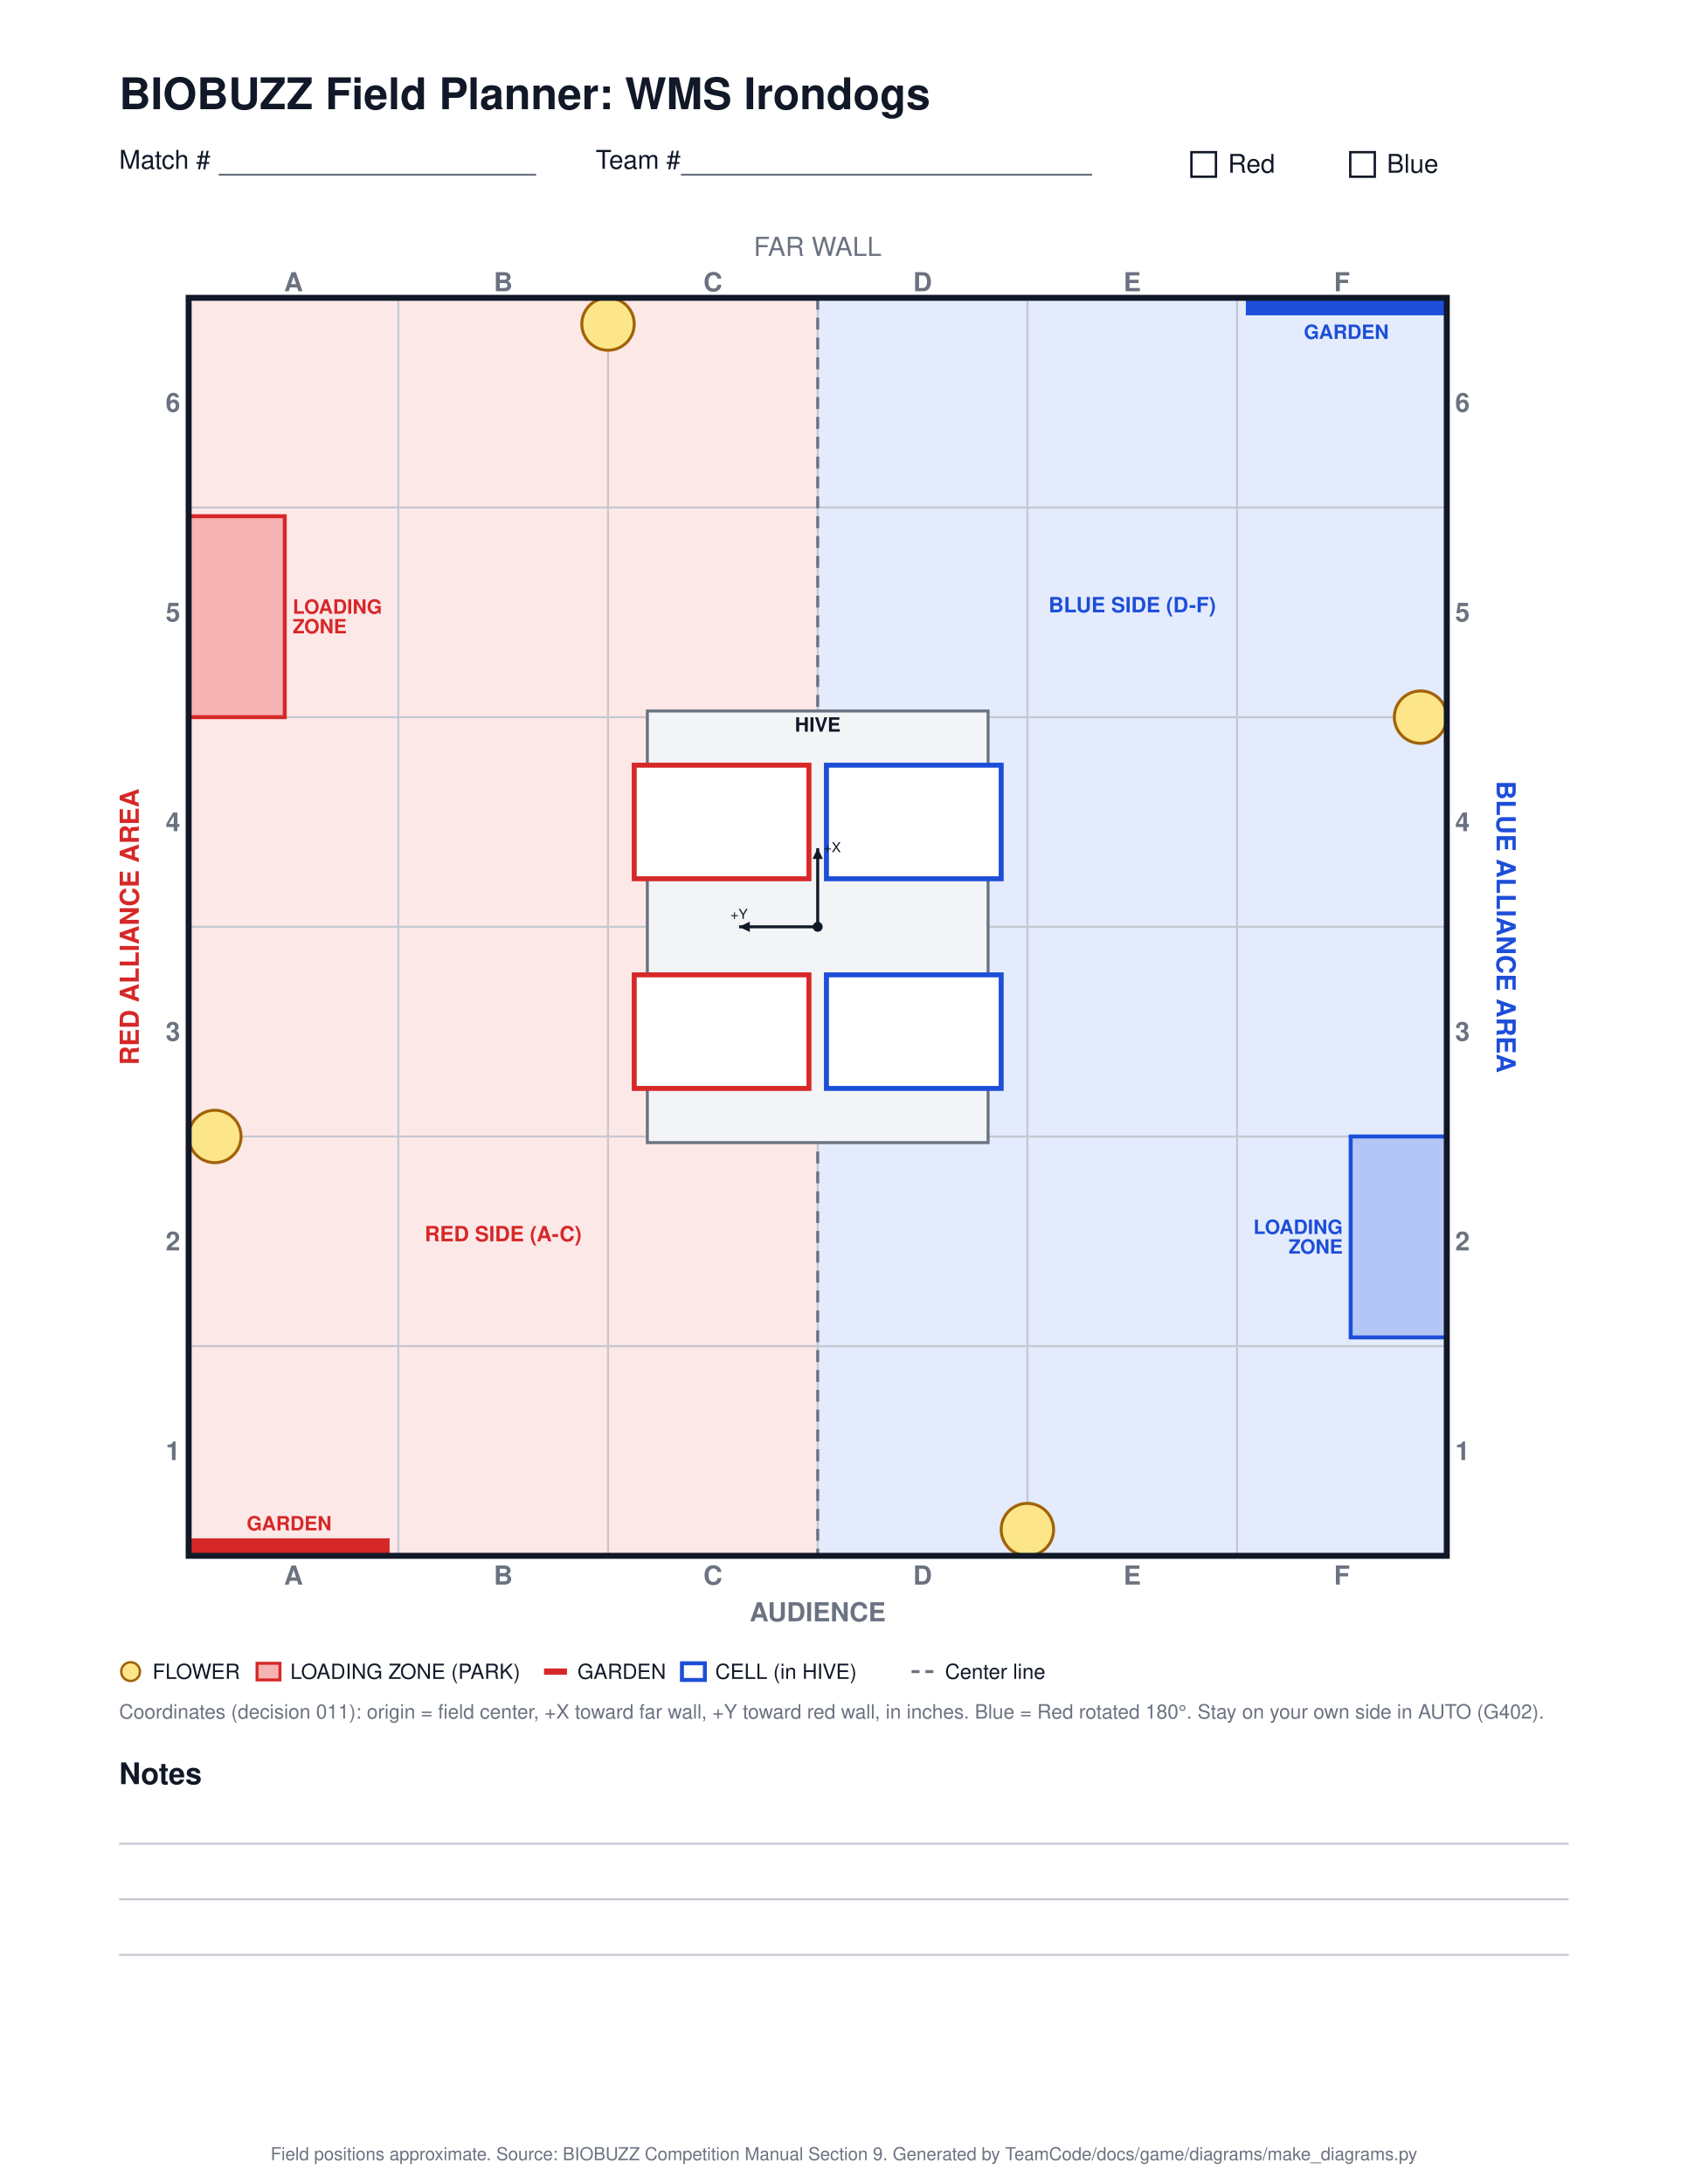
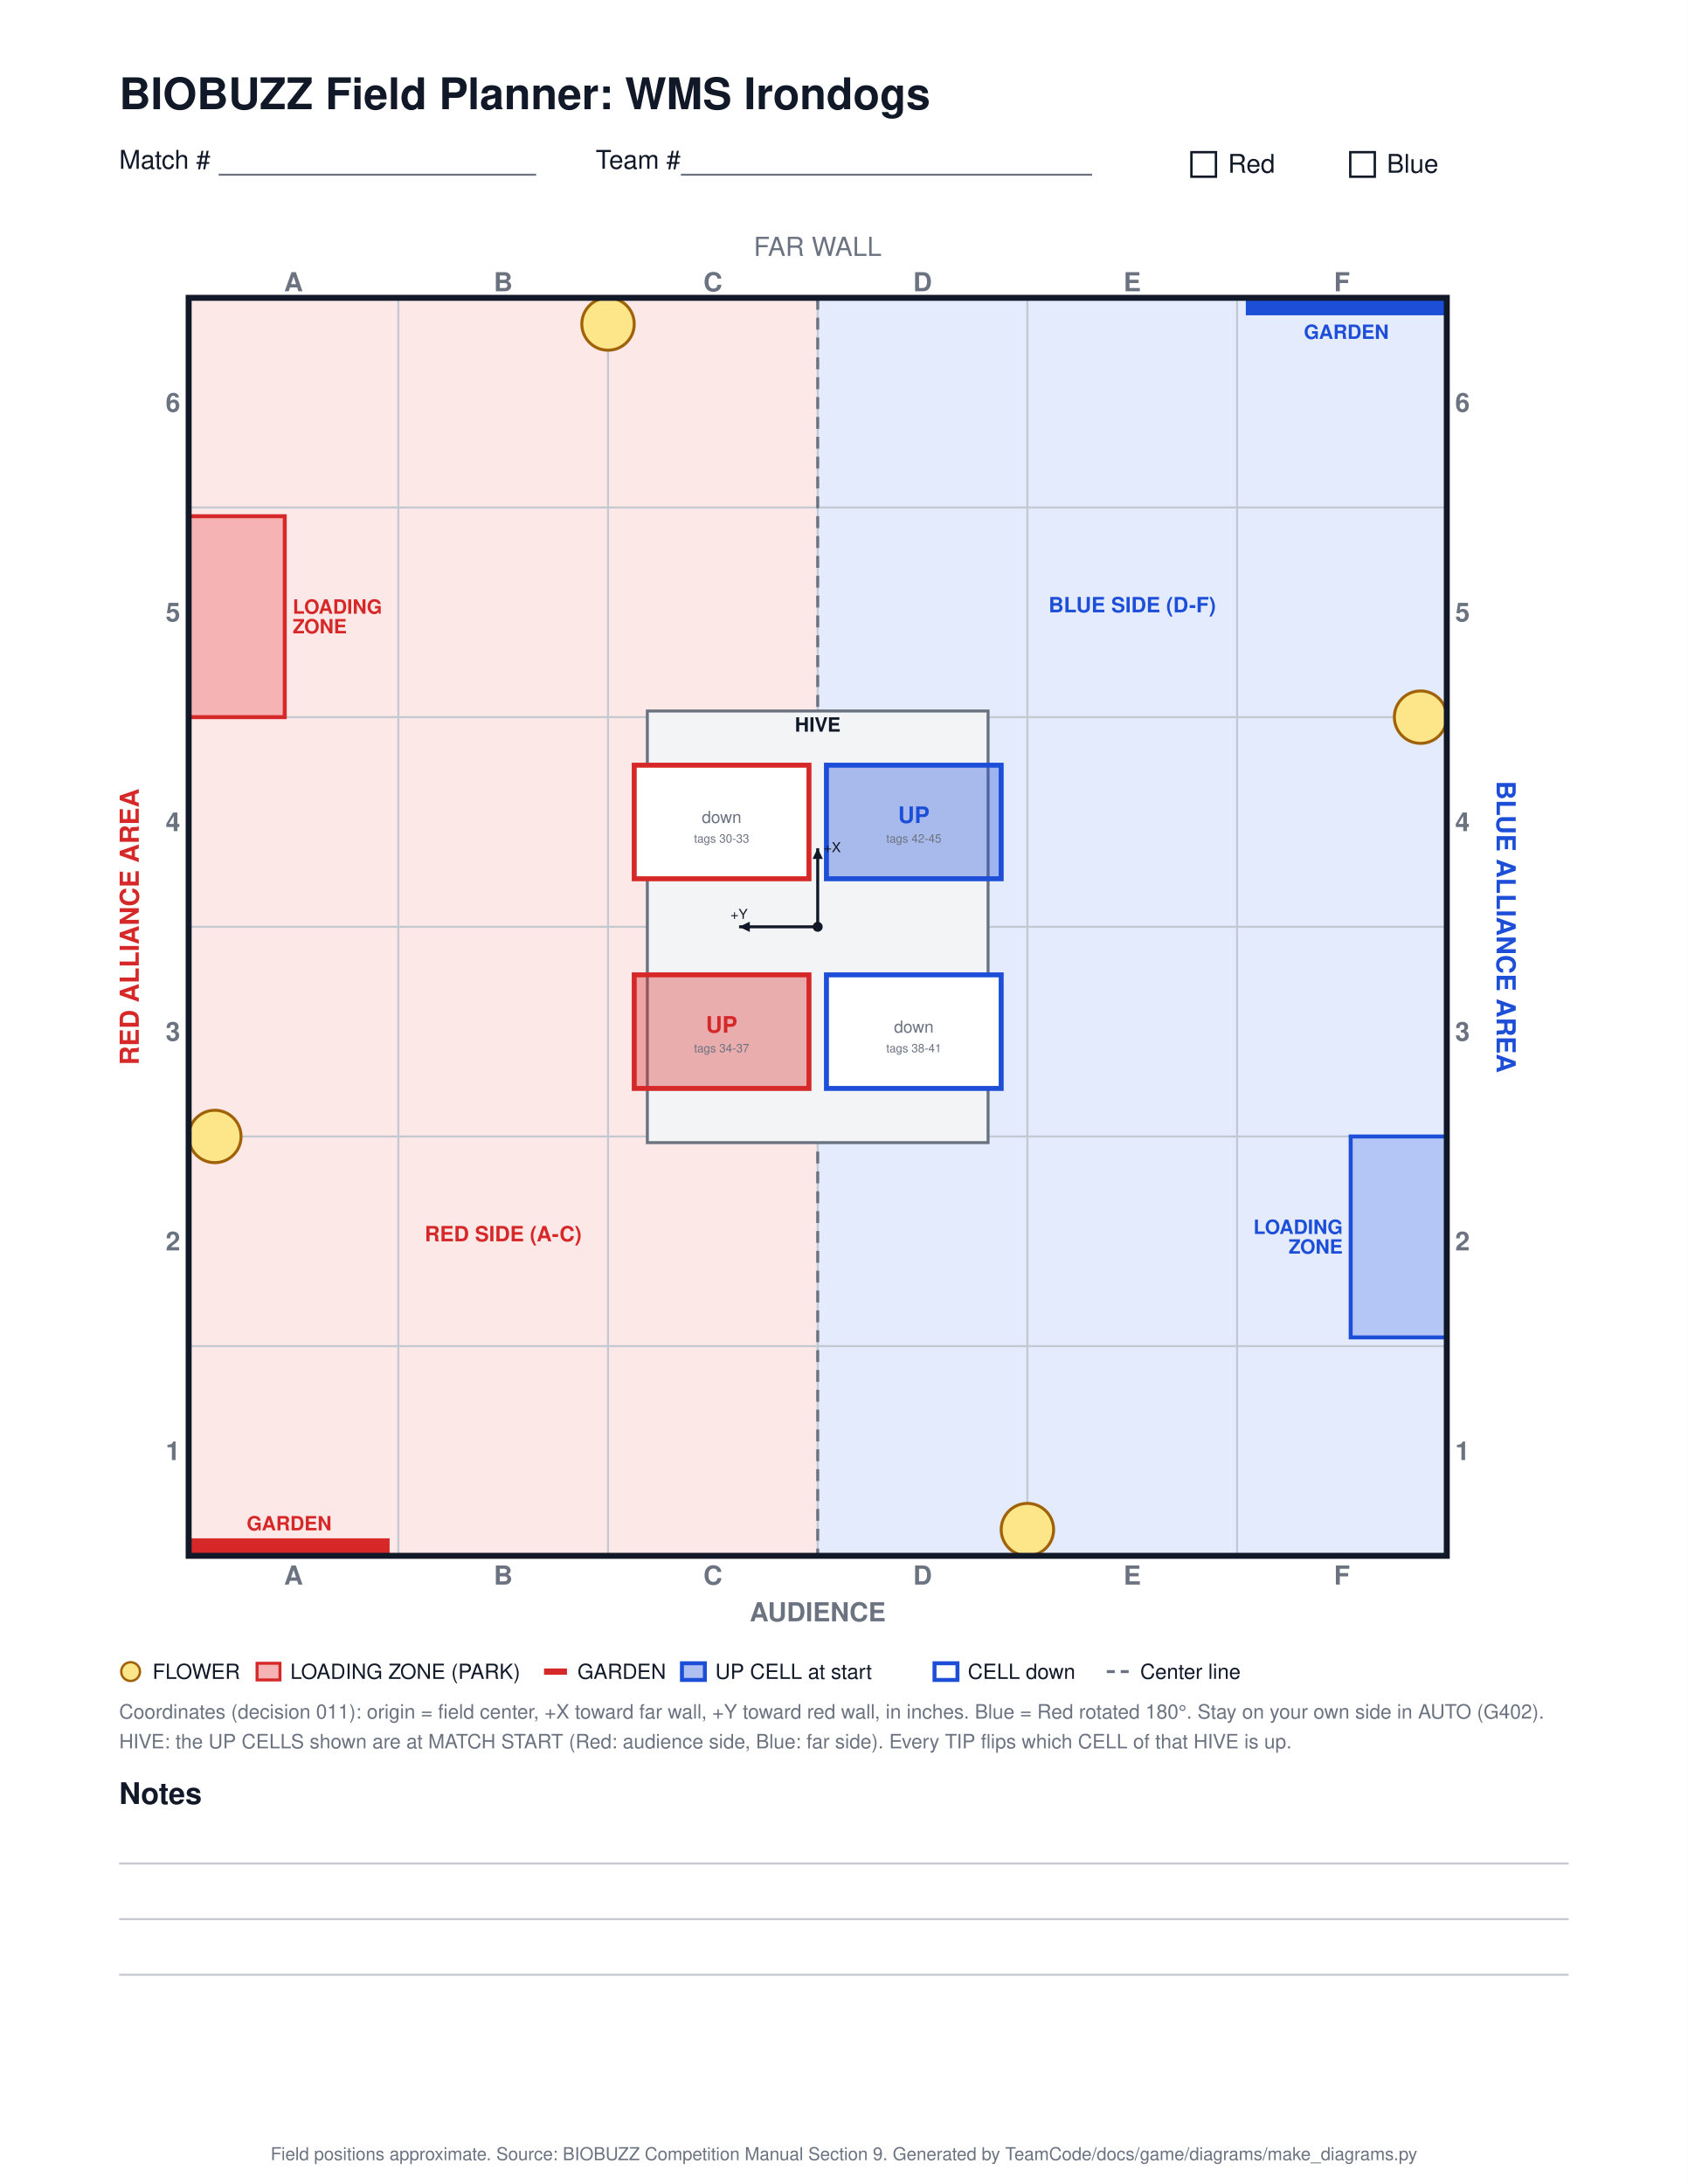
<svg xmlns="http://www.w3.org/2000/svg" width="8.5in" height="11in" viewBox="0 0 850 1100">
  <rect width="850" height="1100" fill="white" />
  <text x="60.0" y="55.0" font-family="Helvetica, Arial, sans-serif" font-size="22.0" fill="#111827" text-anchor="start" font-weight="bold">BIOBUZZ Field Planner: WMS Irondogs</text>
  <text x="60.0" y="85.0" font-family="Helvetica, Arial, sans-serif" font-size="13.0" fill="#111827" text-anchor="start">Match #</text>
  <line x1="110.1" y1="88" x2="270" y2="88" stroke="#6b7280" stroke-width="1" />
  <text x="300.0" y="85.0" font-family="Helvetica, Arial, sans-serif" font-size="13.0" fill="#111827" text-anchor="start">Team #</text>
  <line x1="342.9" y1="88" x2="550" y2="88" stroke="#6b7280" stroke-width="1" />
  <rect x="600" y="76.65" width="12.35" height="12.35" fill="white" stroke="#111827" stroke-width="1.2" />
  <text x="618.4" y="87.0" font-family="Helvetica, Arial, sans-serif" font-size="13.0" fill="#111827" text-anchor="start">Red</text>
  <rect x="680" y="76.65" width="12.35" height="12.35" fill="white" stroke="#111827" stroke-width="1.2" />
  <text x="698.4" y="87.0" font-family="Helvetica, Arial, sans-serif" font-size="13.0" fill="#111827" text-anchor="start">Blue</text>
  <rect x="95.0" y="150.0" width="316.8" height="633.6" fill="#fde8e8" stroke="none" stroke-width="1" />
  <rect x="411.8" y="150.0" width="316.8" height="633.6" fill="#e3ebfd" stroke="none" stroke-width="1" />
  <line x1="200.6" y1="150" x2="200.6" y2="783.6" stroke="#c4c8d0" stroke-width="1" />
  <line x1="95" y1="255.6" x2="728.6" y2="255.6" stroke="#c4c8d0" stroke-width="1" />
  <line x1="306.2" y1="150" x2="306.2" y2="783.6" stroke="#c4c8d0" stroke-width="1" />
  <line x1="95" y1="361.2" x2="728.6" y2="361.2" stroke="#c4c8d0" stroke-width="1" />
  <line x1="411.8" y1="150" x2="411.8" y2="783.6" stroke="#c4c8d0" stroke-width="1" />
  <line x1="95" y1="466.8" x2="728.6" y2="466.8" stroke="#c4c8d0" stroke-width="1" />
  <line x1="517.4" y1="150" x2="517.4" y2="783.6" stroke="#c4c8d0" stroke-width="1" />
  <line x1="95" y1="572.4" x2="728.6" y2="572.4" stroke="#c4c8d0" stroke-width="1" />
  <line x1="623.0" y1="150" x2="623.0" y2="783.6" stroke="#c4c8d0" stroke-width="1" />
  <line x1="95" y1="678.0" x2="728.6" y2="678.0" stroke="#c4c8d0" stroke-width="1" />
  <line x1="411.8" y1="150" x2="411.8" y2="783.6" stroke="#6b7280" stroke-width="1.5" stroke-dasharray="6,4" />
  <text x="147.8" y="146.7" font-family="Helvetica, Arial, sans-serif" font-size="13.2" fill="#6b7280" text-anchor="middle" font-weight="bold">A</text>
  <text x="147.8" y="798.1" font-family="Helvetica, Arial, sans-serif" font-size="13.2" fill="#6b7280" text-anchor="middle" font-weight="bold">A</text>
  <text x="253.4" y="146.7" font-family="Helvetica, Arial, sans-serif" font-size="13.2" fill="#6b7280" text-anchor="middle" font-weight="bold">B</text>
  <text x="253.4" y="798.1" font-family="Helvetica, Arial, sans-serif" font-size="13.2" fill="#6b7280" text-anchor="middle" font-weight="bold">B</text>
  <text x="359.0" y="146.7" font-family="Helvetica, Arial, sans-serif" font-size="13.2" fill="#6b7280" text-anchor="middle" font-weight="bold">C</text>
  <text x="359.0" y="798.1" font-family="Helvetica, Arial, sans-serif" font-size="13.2" fill="#6b7280" text-anchor="middle" font-weight="bold">C</text>
  <text x="464.6" y="146.7" font-family="Helvetica, Arial, sans-serif" font-size="13.2" fill="#6b7280" text-anchor="middle" font-weight="bold">D</text>
  <text x="464.6" y="798.1" font-family="Helvetica, Arial, sans-serif" font-size="13.2" fill="#6b7280" text-anchor="middle" font-weight="bold">D</text>
  <text x="570.2" y="146.7" font-family="Helvetica, Arial, sans-serif" font-size="13.2" fill="#6b7280" text-anchor="middle" font-weight="bold">E</text>
  <text x="570.2" y="798.1" font-family="Helvetica, Arial, sans-serif" font-size="13.2" fill="#6b7280" text-anchor="middle" font-weight="bold">E</text>
  <text x="675.8" y="146.7" font-family="Helvetica, Arial, sans-serif" font-size="13.2" fill="#6b7280" text-anchor="middle" font-weight="bold">F</text>
  <text x="675.8" y="798.1" font-family="Helvetica, Arial, sans-serif" font-size="13.2" fill="#6b7280" text-anchor="middle" font-weight="bold">F</text>
  <text x="87.1" y="735.4" font-family="Helvetica, Arial, sans-serif" font-size="13.2" fill="#6b7280" text-anchor="middle" font-weight="bold">1</text>
  <text x="736.5" y="735.4" font-family="Helvetica, Arial, sans-serif" font-size="13.2" fill="#6b7280" text-anchor="middle" font-weight="bold">1</text>
  <text x="87.1" y="629.8" font-family="Helvetica, Arial, sans-serif" font-size="13.2" fill="#6b7280" text-anchor="middle" font-weight="bold">2</text>
  <text x="736.5" y="629.8" font-family="Helvetica, Arial, sans-serif" font-size="13.2" fill="#6b7280" text-anchor="middle" font-weight="bold">2</text>
  <text x="87.1" y="524.2" font-family="Helvetica, Arial, sans-serif" font-size="13.2" fill="#6b7280" text-anchor="middle" font-weight="bold">3</text>
  <text x="736.5" y="524.2" font-family="Helvetica, Arial, sans-serif" font-size="13.2" fill="#6b7280" text-anchor="middle" font-weight="bold">3</text>
  <text x="87.1" y="418.6" font-family="Helvetica, Arial, sans-serif" font-size="13.2" fill="#6b7280" text-anchor="middle" font-weight="bold">4</text>
  <text x="736.5" y="418.6" font-family="Helvetica, Arial, sans-serif" font-size="13.2" fill="#6b7280" text-anchor="middle" font-weight="bold">4</text>
  <text x="87.1" y="313.0" font-family="Helvetica, Arial, sans-serif" font-size="13.2" fill="#6b7280" text-anchor="middle" font-weight="bold">5</text>
  <text x="736.5" y="313.0" font-family="Helvetica, Arial, sans-serif" font-size="13.2" fill="#6b7280" text-anchor="middle" font-weight="bold">5</text>
  <text x="87.1" y="207.4" font-family="Helvetica, Arial, sans-serif" font-size="13.2" fill="#6b7280" text-anchor="middle" font-weight="bold">6</text>
  <text x="736.5" y="207.4" font-family="Helvetica, Arial, sans-serif" font-size="13.2" fill="#6b7280" text-anchor="middle" font-weight="bold">6</text>
  <rect x="95.0" y="260.0" width="48.4" height="101.2" fill="#f6b3b3" stroke="#d62828" stroke-width="2" />
  <rect x="680.2" y="572.4" width="48.4" height="101.2" fill="#b3c6f6" stroke="#1d4ed8" stroke-width="2" />
  <rect x="95.0" y="774.8" width="101.2" height="8.8" fill="#d62828" stroke="none" stroke-width="1" />
  <rect x="627.4" y="150.0" width="101.2" height="8.8" fill="#1d4ed8" stroke="none" stroke-width="1" />
  <text x="147.4" y="309.1" font-family="Helvetica, Arial, sans-serif" font-size="9.9" fill="#d62828" text-anchor="start" font-weight="bold">LOADING</text>
  <text x="147.4" y="319.0" font-family="Helvetica, Arial, sans-serif" font-size="9.9" fill="#d62828" text-anchor="start" font-weight="bold">ZONE</text>
  <text x="676.2" y="621.5" font-family="Helvetica, Arial, sans-serif" font-size="9.9" fill="#1d4ed8" text-anchor="end" font-weight="bold">LOADING</text>
  <text x="676.2" y="631.4" font-family="Helvetica, Arial, sans-serif" font-size="9.9" fill="#1d4ed8" text-anchor="end" font-weight="bold">ZONE</text>
  <text x="145.6" y="770.8" font-family="Helvetica, Arial, sans-serif" font-size="9.9" fill="#d62828" text-anchor="middle" font-weight="bold">GARDEN</text>
  <text x="678.0" y="170.7" font-family="Helvetica, Arial, sans-serif" font-size="9.9" fill="#1d4ed8" text-anchor="middle" font-weight="bold">GARDEN</text>
  <rect x="326.0" y="358.1" width="171.6" height="217.4" fill="#f3f4f6" stroke="#6b7280" stroke-width="1.5" />
  <rect x="319.4" y="385.4" width="88.0" height="57.2" fill="white" stroke="#d62828" stroke-width="2.5" />
-   <rect x="319.4" y="491.0" width="88.0" height="57.2" fill="white" stroke="#d62828" stroke-width="2.5" />
-   <rect x="416.2" y="385.4" width="88.0" height="57.2" fill="white" stroke="#1d4ed8" stroke-width="2.5" />
+   <text x="363.4" y="414.5" font-family="Helvetica, Arial, sans-serif" font-size="8.4" fill="#6b7280" text-anchor="middle">down</text>
+   <text x="363.4" y="424.4" font-family="Helvetica, Arial, sans-serif" font-size="5.9" fill="#6b7280" text-anchor="middle">tags 30-33</text>
+   <rect x="319.4" y="491.0" width="88.0" height="57.2" fill="#d62828" stroke="#d62828" stroke-width="2.5" fill-opacity="0.35" />
+   <text x="363.4" y="520.1" font-family="Helvetica, Arial, sans-serif" font-size="11.4" fill="#d62828" text-anchor="middle" font-weight="bold">UP</text>
+   <text x="363.4" y="530.0" font-family="Helvetica, Arial, sans-serif" font-size="5.9" fill="#6b7280" text-anchor="middle">tags 34-37</text>
+   <rect x="416.2" y="385.4" width="88.0" height="57.2" fill="#1d4ed8" stroke="#1d4ed8" stroke-width="2.5" fill-opacity="0.35" />
+   <text x="460.2" y="414.5" font-family="Helvetica, Arial, sans-serif" font-size="11.4" fill="#1d4ed8" text-anchor="middle" font-weight="bold">UP</text>
+   <text x="460.2" y="424.4" font-family="Helvetica, Arial, sans-serif" font-size="5.9" fill="#6b7280" text-anchor="middle">tags 42-45</text>
  <rect x="416.2" y="491.0" width="88.0" height="57.2" fill="white" stroke="#1d4ed8" stroke-width="2.5" />
+   <text x="460.2" y="520.1" font-family="Helvetica, Arial, sans-serif" font-size="8.4" fill="#6b7280" text-anchor="middle">down</text>
+   <text x="460.2" y="530.0" font-family="Helvetica, Arial, sans-serif" font-size="5.9" fill="#6b7280" text-anchor="middle">tags 38-41</text>
  <text x="411.8" y="368.5" font-family="Helvetica, Arial, sans-serif" font-size="9.9" fill="#111827" text-anchor="middle" font-weight="bold">HIVE</text>
  <circle cx="108.2" cy="572.4" r="13.2" fill="#fde68a" stroke="#a16207" stroke-width="1.5" />
  <circle cx="306.2" cy="163.2" r="13.2" fill="#fde68a" stroke="#a16207" stroke-width="1.5" />
  <circle cx="715.4" cy="361.2" r="13.2" fill="#fde68a" stroke="#a16207" stroke-width="1.5" />
  <circle cx="517.4" cy="770.4" r="13.2" fill="#fde68a" stroke="#a16207" stroke-width="1.5" />
  <rect x="95" y="150" width="633.6" height="633.6" fill="none" stroke="#111827" stroke-width="3" />
  <circle cx="411.8" cy="466.8" r="2.5" fill="#111827" />
  <line x1="411.8" y1="466.8" x2="411.8" y2="427.2" stroke="#111827" stroke-width="1.5" />
  <polygon points="411.8,427.2 414.4,432.6 409.2,432.6" fill="#111827" />
  <line x1="411.8" y1="466.8" x2="372.2" y2="466.8" stroke="#111827" stroke-width="1.5" />
  <polygon points="372.2,466.8 377.6,464.2 377.6,469.4" fill="#111827" />
  <text x="414.8" y="429.2" font-family="Helvetica, Arial, sans-serif" font-size="6.9" fill="#111827" text-anchor="start">+X</text>
  <text x="372.2" y="462.8" font-family="Helvetica, Arial, sans-serif" font-size="6.9" fill="#111827" text-anchor="middle">+Y</text>
  <text x="411.8" y="128.9" font-family="Helvetica, Arial, sans-serif" font-size="13.2" fill="#6b7280" text-anchor="middle">FAR WALL</text>
  <text x="411.8" y="816.6" font-family="Helvetica, Arial, sans-serif" font-size="13.2" fill="#6b7280" text-anchor="middle" font-weight="bold">AUDIENCE</text>
  <text x="69.9" y="466.8" font-family="Helvetica, Arial, sans-serif" font-size="13.2" fill="#d62828" font-weight="bold" text-anchor="middle" transform="rotate(-90 69.9 466.8)">RED ALLIANCE AREA</text>
  <text x="753.7" y="466.8" font-family="Helvetica, Arial, sans-serif" font-size="13.2" fill="#1d4ed8" font-weight="bold" text-anchor="middle" transform="rotate(90 753.7 466.8)">BLUE ALLIANCE AREA</text>
  <text x="253.4" y="625.2" font-family="Helvetica, Arial, sans-serif" font-size="10.6" fill="#d62828" text-anchor="middle" font-weight="bold">RED SIDE (A-C)</text>
  <text x="570.2" y="308.4" font-family="Helvetica, Arial, sans-serif" font-size="10.6" fill="#1d4ed8" text-anchor="middle" font-weight="bold">BLUE SIDE (D-F)</text>
  <circle cx="65.775" cy="841.925" r="4.725" fill="#fde68a" stroke="#a16207" stroke-width="1.2" />
  <text x="76.8" y="845.6" font-family="Helvetica, Arial, sans-serif" font-size="10.5" fill="#111827" text-anchor="start">FLOWER</text>
  <rect x="129.45" y="837.725" width="11.55" height="8.4" fill="#f6b3b3" stroke="#d62828" stroke-width="1.5" />
  <text x="146.2" y="845.6" font-family="Helvetica, Arial, sans-serif" font-size="10.5" fill="#111827" text-anchor="start">LOADING ZONE (PARK)</text>
  <rect x="273.975" y="840.35" width="11.55" height="3.15" fill="#d62828" />
  <text x="290.8" y="845.6" font-family="Helvetica, Arial, sans-serif" font-size="10.5" fill="#111827" text-anchor="start">GARDEN</text>
-   <rect x="343.425" y="837.725" width="11.55" height="8.4" fill="white" stroke="#1d4ed8" stroke-width="2" />
-   <text x="360.2" y="845.6" font-family="Helvetica, Arial, sans-serif" font-size="10.5" fill="#111827" text-anchor="start">CELL (in HIVE)</text>
-   <line x1="459.075" y1="841.925" x2="470.625" y2="841.925" stroke="#6b7280" stroke-width="1.5" stroke-dasharray="4,3" />
-   <text x="475.9" y="845.6" font-family="Helvetica, Arial, sans-serif" font-size="10.5" fill="#111827" text-anchor="start">Center line</text>
+   <rect x="343.425" y="837.725" width="11.55" height="8.4" fill="#1d4ed8" fill-opacity="0.35" stroke="#1d4ed8" stroke-width="2" />
+   <text x="360.2" y="845.6" font-family="Helvetica, Arial, sans-serif" font-size="10.5" fill="#111827" text-anchor="start">UP CELL at start</text>
+   <rect x="470.625" y="837.725" width="11.55" height="8.4" fill="white" stroke="#1d4ed8" stroke-width="2" />
+   <text x="487.4" y="845.6" font-family="Helvetica, Arial, sans-serif" font-size="10.5" fill="#111827" text-anchor="start">CELL down</text>
+   <line x1="557.4" y1="841.925" x2="568.95" y2="841.925" stroke="#6b7280" stroke-width="1.5" stroke-dasharray="4,3" />
+   <text x="574.2" y="845.6" font-family="Helvetica, Arial, sans-serif" font-size="10.5" fill="#111827" text-anchor="start">Center line</text>
  <text x="60.0" y="865.6" font-family="Helvetica, Arial, sans-serif" font-size="10.0" fill="#6b7280" text-anchor="start">Coordinates (decision 011): origin = field center, +X toward far wall, +Y toward red wall, in inches. Blue = Red rotated 180°. Stay on your own side in AUTO (G402).</text>
-   <text x="60.0" y="898.6" font-family="Helvetica, Arial, sans-serif" font-size="15.0" fill="#111827" text-anchor="start" font-weight="bold">Notes</text>
-   <line x1="60" y1="928.6" x2="790" y2="928.6" stroke="#c4c8d0" stroke-width="1" />
-   <line x1="60" y1="956.6" x2="790" y2="956.6" stroke="#c4c8d0" stroke-width="1" />
-   <line x1="60" y1="984.6" x2="790" y2="984.6" stroke="#c4c8d0" stroke-width="1" />
+   <text x="60.0" y="880.6" font-family="Helvetica, Arial, sans-serif" font-size="10.0" fill="#6b7280" text-anchor="start">HIVE: the UP CELLS shown are at MATCH START (Red: audience side, Blue: far side). Every TIP flips which CELL of that HIVE is up.</text>
+   <text x="60.0" y="908.6" font-family="Helvetica, Arial, sans-serif" font-size="15.0" fill="#111827" text-anchor="start" font-weight="bold">Notes</text>
+   <line x1="60" y1="938.6" x2="790" y2="938.6" stroke="#c4c8d0" stroke-width="1" />
+   <line x1="60" y1="966.6" x2="790" y2="966.6" stroke="#c4c8d0" stroke-width="1" />
+   <line x1="60" y1="994.6" x2="790" y2="994.6" stroke="#c4c8d0" stroke-width="1" />
  <text x="425.0" y="1088.0" font-family="Helvetica, Arial, sans-serif" font-size="9.0" fill="#6b7280" text-anchor="middle">Field positions approximate. Source: BIOBUZZ Competition Manual Section 9. Generated by TeamCode/docs/game/diagrams/make_diagrams.py</text>
</svg>
